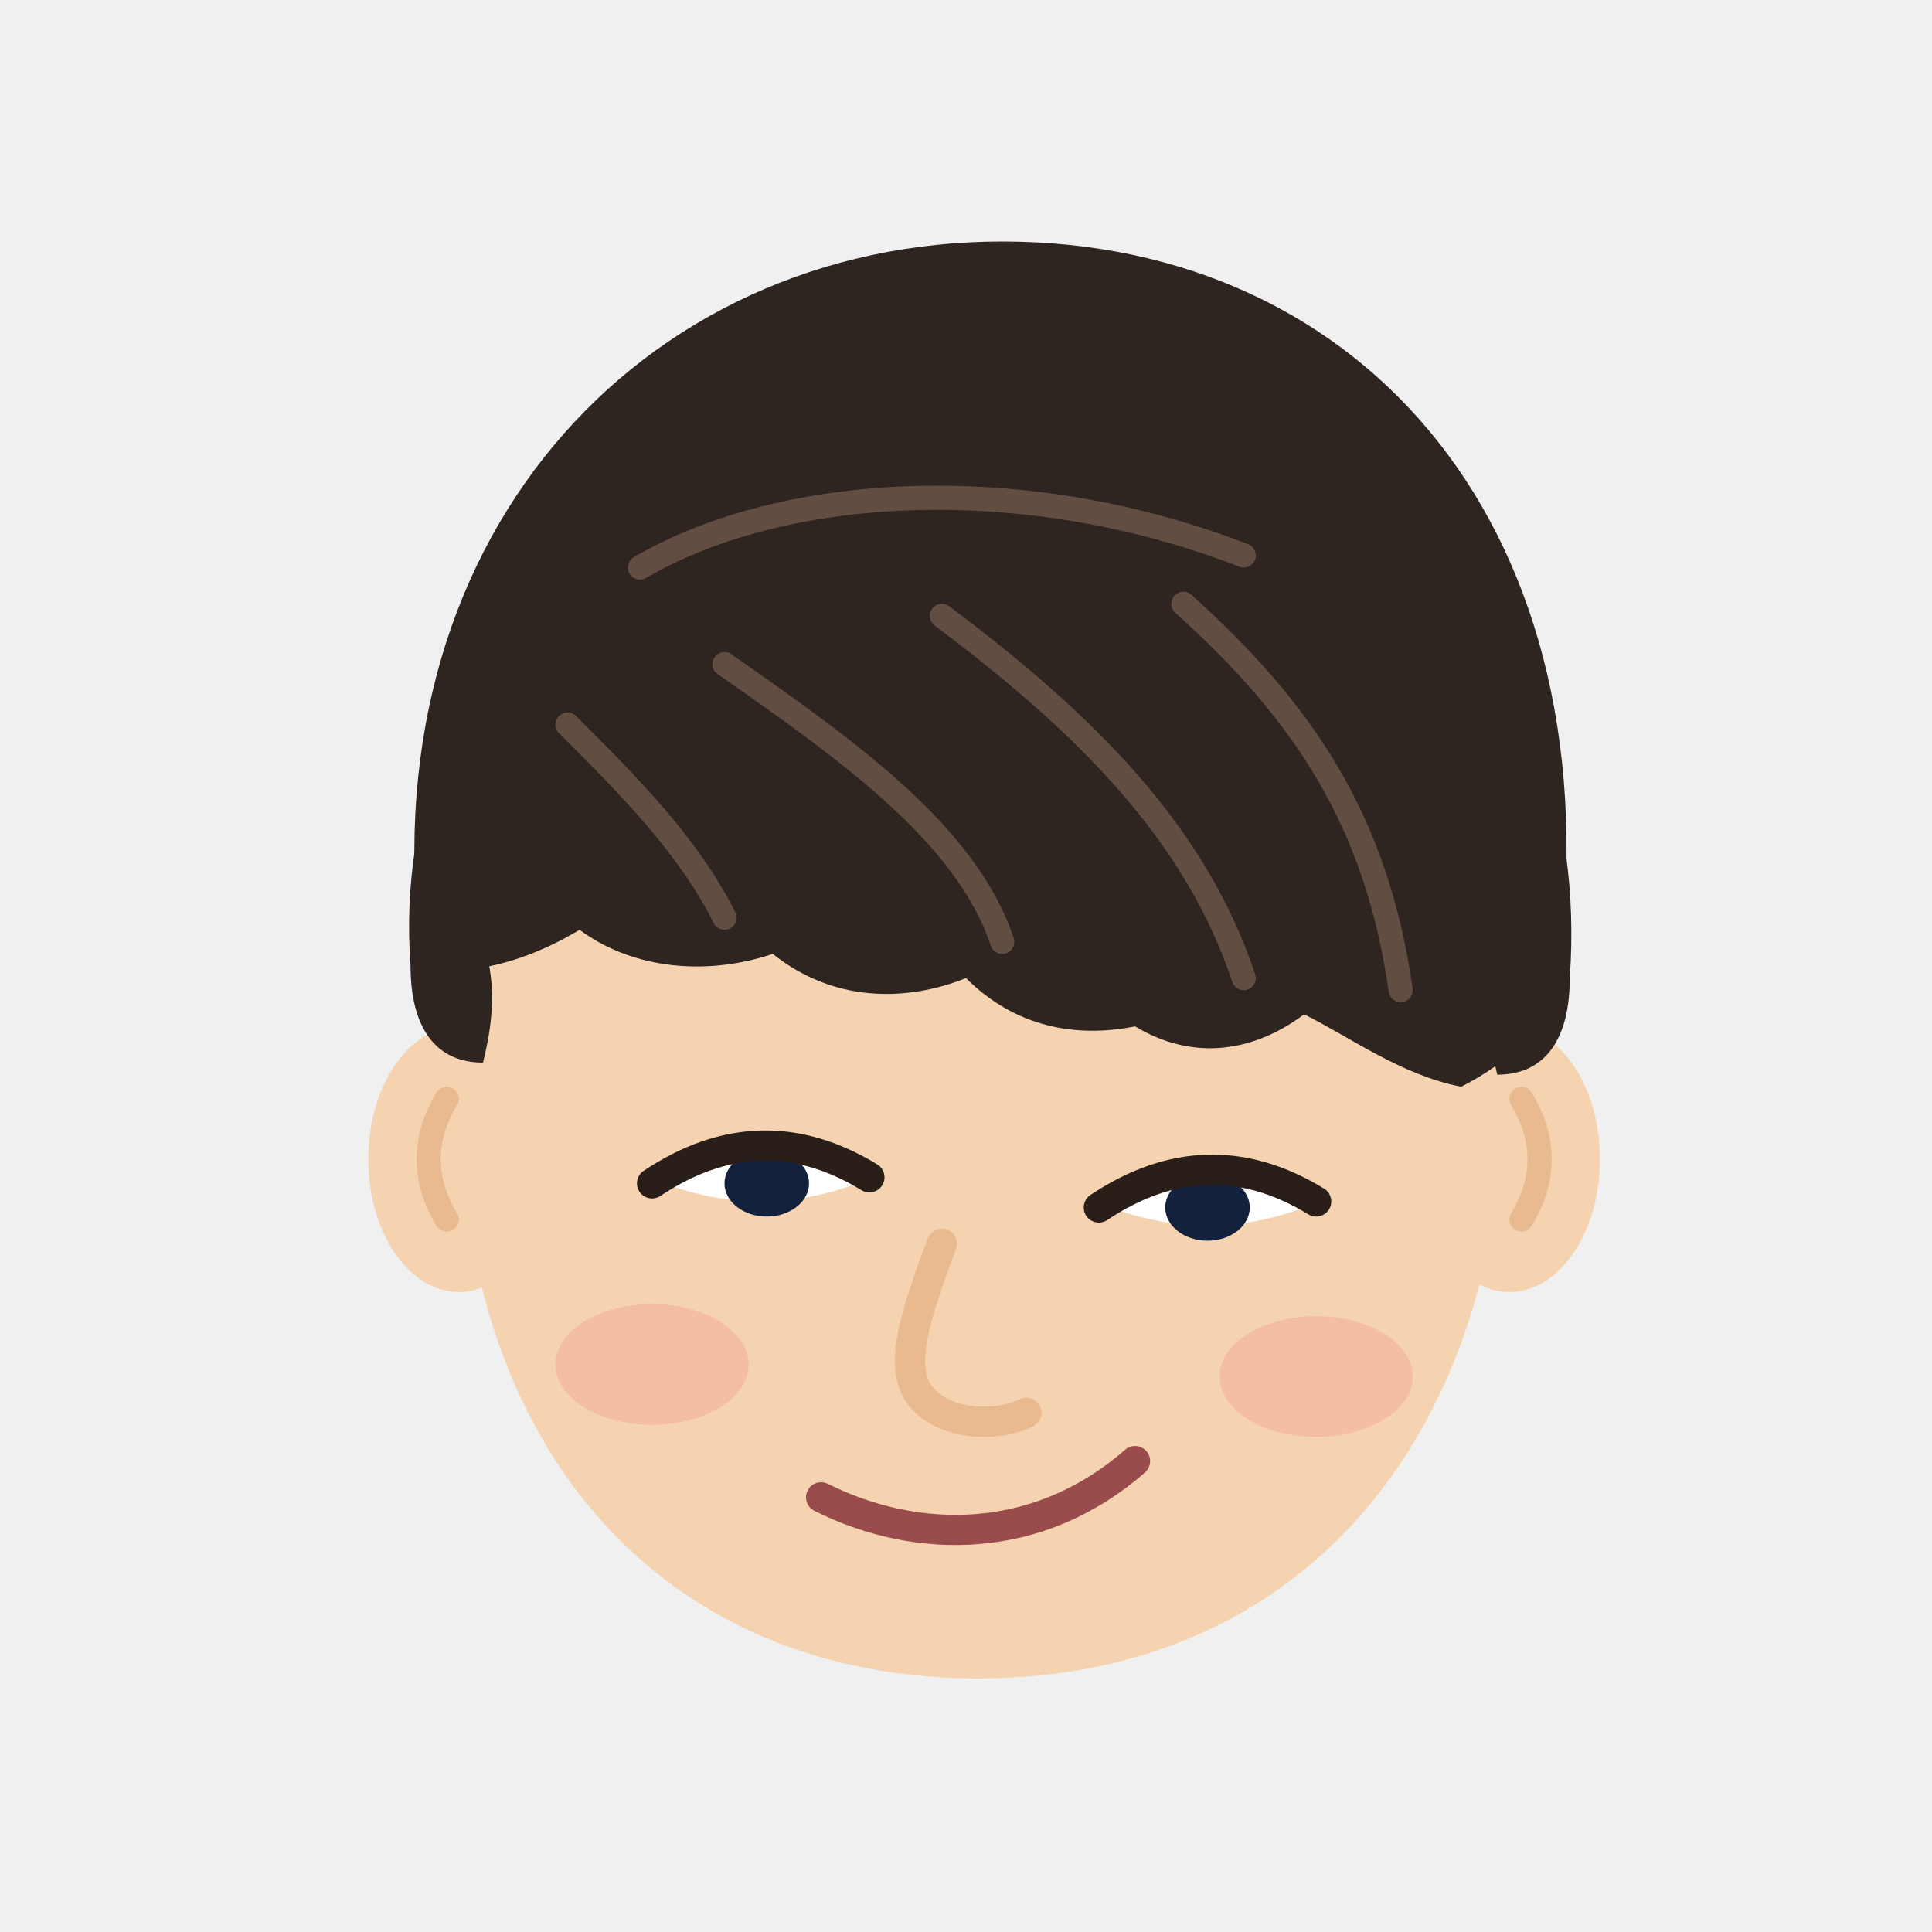
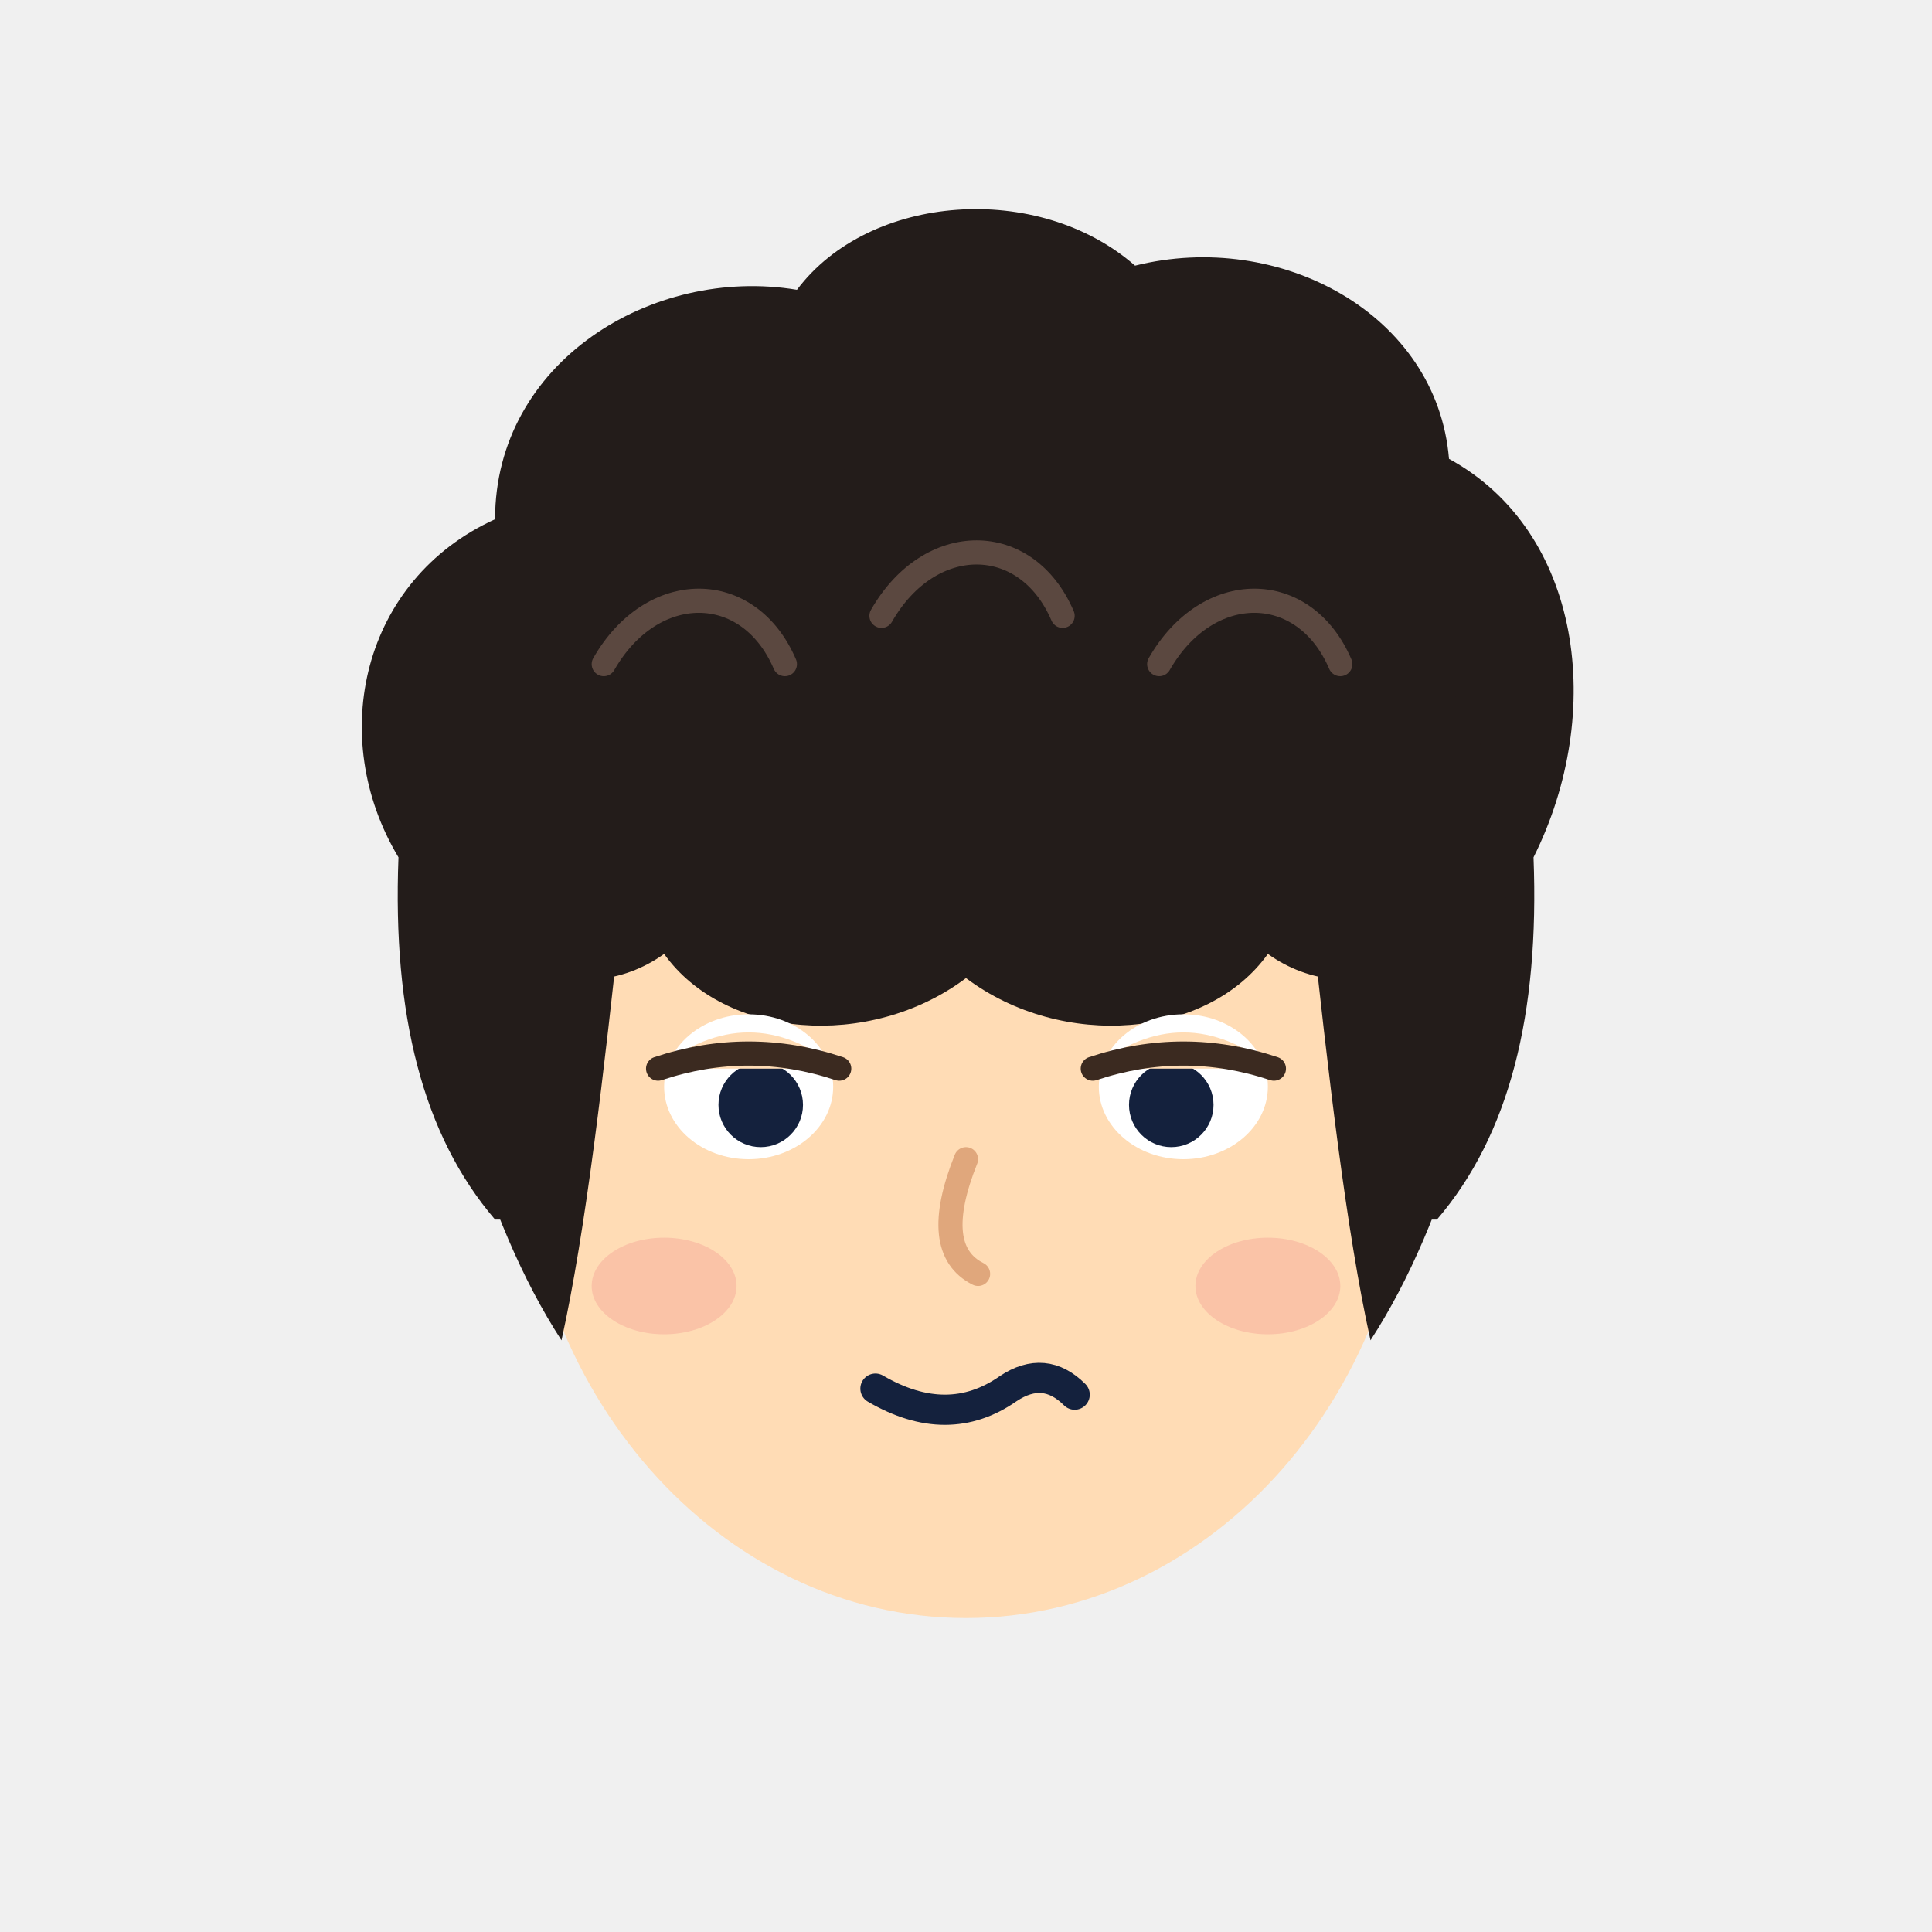
<svg xmlns="http://www.w3.org/2000/svg" viewBox="-10 -10 320 320">
  <g id="hair-back">
-     <path d="M 60 150 C 50 80, 96 30, 156 30 C 216 30, 258 78, 248 152 L 238 156 L 64 156 Z" fill="#2e2420" />
+     <path d="M 56 132 C 44 112, 50 86, 72 76 C 72 50, 98 34, 122 38 C 134 22, 162 20, 178 34 C 202 28, 228 42, 230 66 C 252 78, 256 108, 244 132 C 245 158, 240 178, 228 192 L 72 192 C 60 178, 55 158, 56 132 Z" fill="#231c1a" />
  </g>
-   <g id="ears">
-     <ellipse cx="66" cy="182" rx="15" ry="22" fill="#f6d3b0" />
-     <path d="M 64 172 q -6 10 0 20" fill="none" stroke="#e9b98f" stroke-width="4" stroke-linecap="round" />
-     <ellipse cx="240" cy="182" rx="15" ry="22" fill="#f6d3b0" />
-     <path d="M 242 172 q 6 10 0 20" fill="none" stroke="#e9b98f" stroke-width="4" stroke-linecap="round" />
-   </g>
-   <g id="face">
-     <path d="M 68 150 C 58 218, 92 268, 152 268 C 212 268, 246 218, 238 150 C 238 120, 68 120, 68 150 Z" fill="#f6d3b0" />
-   </g>
+   <ellipse cx="150" cy="174" rx="74" ry="84" fill="#ffdcb5" />
  <g id="hair">
-     <path d="M 58 150 C 54 96, 100 56, 156 56 C 212 56, 254 96, 250 152              C 246 160, 240 166, 232 170 C 222 168, 214 162, 206 158              C 198 164, 188 166, 178 160 C 168 162, 158 160, 150 152              C 140 156, 128 156, 118 148 C 106 152, 94 150, 86 144              C 76 150, 66 152, 58 150 Z" fill="#2e2420" />
-     <path d="M 58 150 C 58 160, 62 166, 70 166 C 72 158, 72 152, 70 146 Z" fill="#2e2420" />
-     <path d="M 250 152 C 250 162, 246 168, 238 168 C 236 160, 236 154, 238 148 Z" fill="#2e2420" />
-     <g fill="none" stroke="#6a5548" stroke-width="4" stroke-linecap="round" opacity=".85">
-       <path d="M 96 84 C 120 70, 160 68, 196 82" />
-       <path d="M 110 100 C 130 114, 150 128, 156 146" />
-       <path d="M 146 92 C 170 110, 188 128, 196 152" />
-       <path d="M 186 90 C 206 108, 218 126, 222 154" />
-       <path d="M 84 110 C 94 120, 104 130, 110 142" />
-     </g>
+     <path d="M 240 132 C 238 162, 230 192, 217 212 C 213 194, 210 168, 207 140 Z" fill="#231c1a" />
+     <path d="M 60 132 C 62 162, 70 192, 83 212 C 87 194, 90 168, 93 140 Z" fill="#231c1a" />
+     <path d="M 60 130 C 66 90, 106 66, 150 66 C 194 66, 234 90, 240 130 C 234 150, 214 158, 200 148 C 190 162, 166 164, 150 152 C 134 164, 110 162, 100 148 C 86 158, 66 150, 60 130 Z" fill="#231c1a" />
+     <path d="M 90 100 c 8 -14 24 -14 30 0" fill="none" stroke="#5b4840" stroke-width="4" stroke-linecap="round" />
+     <path d="M 136 92 c 8 -14 24 -14 30 0" fill="none" stroke="#5b4840" stroke-width="4" stroke-linecap="round" />
+     <path d="M 182 100 c 8 -14 24 -14 30 0" fill="none" stroke="#5b4840" stroke-width="4" stroke-linecap="round" />
  </g>
  <g id="eyes">
-     <path d="M 100 186 Q 116 176 132 186 Q 116 192 100 186 Z" fill="#ffffff" />
-     <path d="M 174 190 Q 190 180 206 190 Q 190 196 174 190 Z" fill="#ffffff" />
-     <ellipse cx="117" cy="186" rx="7" ry="5.5" fill="#14213d" />
-     <ellipse cx="190" cy="190" rx="7" ry="5.5" fill="#14213d" />
-     <path d="M 98 186 Q 116 174 134 185" fill="none" stroke="#2a1e18" stroke-width="5" stroke-linecap="round" />
-     <path d="M 172 190 Q 190 178 208 189" fill="none" stroke="#2a1e18" stroke-width="5" stroke-linecap="round" />
+     <ellipse cx="114" cy="170" rx="14" ry="12" fill="#fff" />
+     <ellipse cx="186" cy="170" rx="14" ry="12" fill="#fff" />
+     <circle cx="116" cy="173" r="7" fill="#14213d" />
+     <circle cx="184" cy="173" r="7" fill="#14213d" />
+     <path d="M 99 167 Q 114 155 129 167 Z" fill="#ffdcb5" />
+     <path d="M 171 167 Q 186 155 201 167 Z" fill="#ffdcb5" />
+     <path d="M 99 167 Q 114 162 129 167" fill="none" stroke="#3b2a20" stroke-width="4" stroke-linecap="round" />
+     <path d="M 171 167 Q 186 162 201 167" fill="none" stroke="#3b2a20" stroke-width="4" stroke-linecap="round" />
  </g>
-   <path d="M 146 196 C 140 212, 138 220, 146 224 C 150 226, 156 226, 160 224" fill="none" stroke="#e9b98f" stroke-width="5" stroke-linecap="round" />
-   <ellipse cx="98" cy="216" rx="16" ry="10" fill="#f2a493" opacity=".45" />
-   <ellipse cx="208" cy="218" rx="16" ry="10" fill="#f2a493" opacity=".45" />
+   <path d="M 150 182 Q 144 197 152 201" fill="none" stroke="#e0a77c" stroke-width="4" stroke-linecap="round" />
+   <ellipse cx="100" cy="203" rx="12" ry="8" fill="#f6a99a" opacity=".5" />
+   <ellipse cx="200" cy="203" rx="12" ry="8" fill="#f6a99a" opacity=".5" />
  <g id="mouth-closed">
-     <path d="M 126 238 C 142 246, 162 246, 178 232" fill="none" stroke="#9a4b4b" stroke-width="5" stroke-linecap="round" />
+     <path d="M 135 220 Q 147 227 157 220 Q 163 216 168 221" fill="none" stroke="#14213d" stroke-width="5" stroke-linecap="round" />
  </g>
  <g id="mouth-open" style="display:none">
-     <path d="M 132 236 C 140 254, 166 254, 174 234 C 160 240, 146 240, 132 236 Z" fill="#5a2430" />
-     <path d="M 142 246 Q 153 252 164 246" fill="none" stroke="#e9717a" stroke-width="4" stroke-linecap="round" />
+     <ellipse cx="151" cy="223" rx="13" ry="11" fill="#5a2430" />
+     <ellipse cx="151" cy="229" rx="8" ry="4" fill="#e9717a" />
  </g>
</svg>
